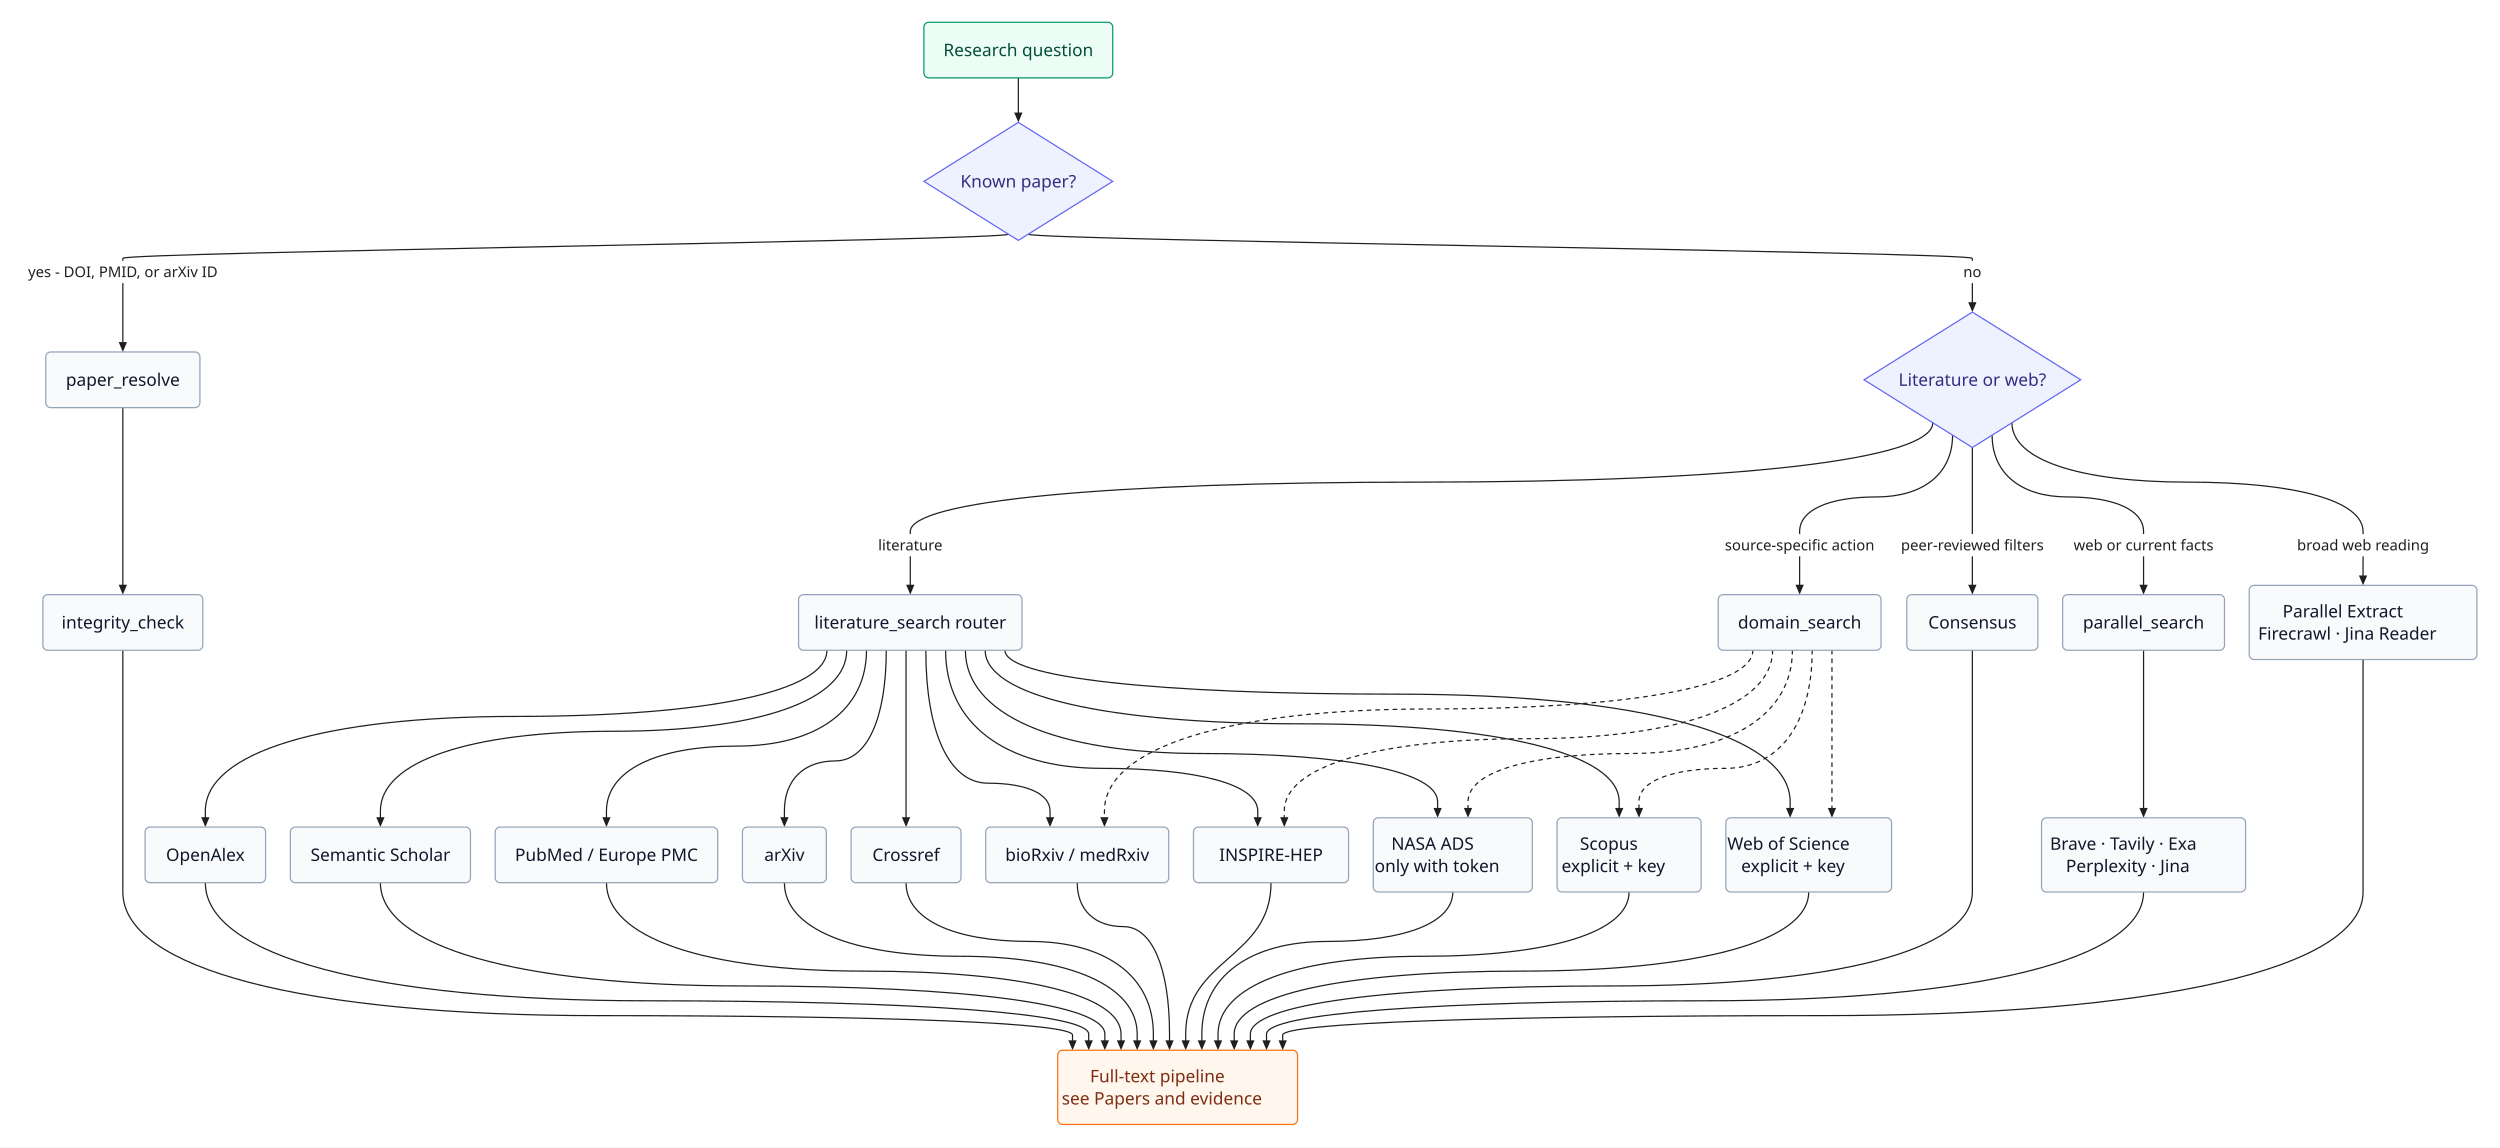
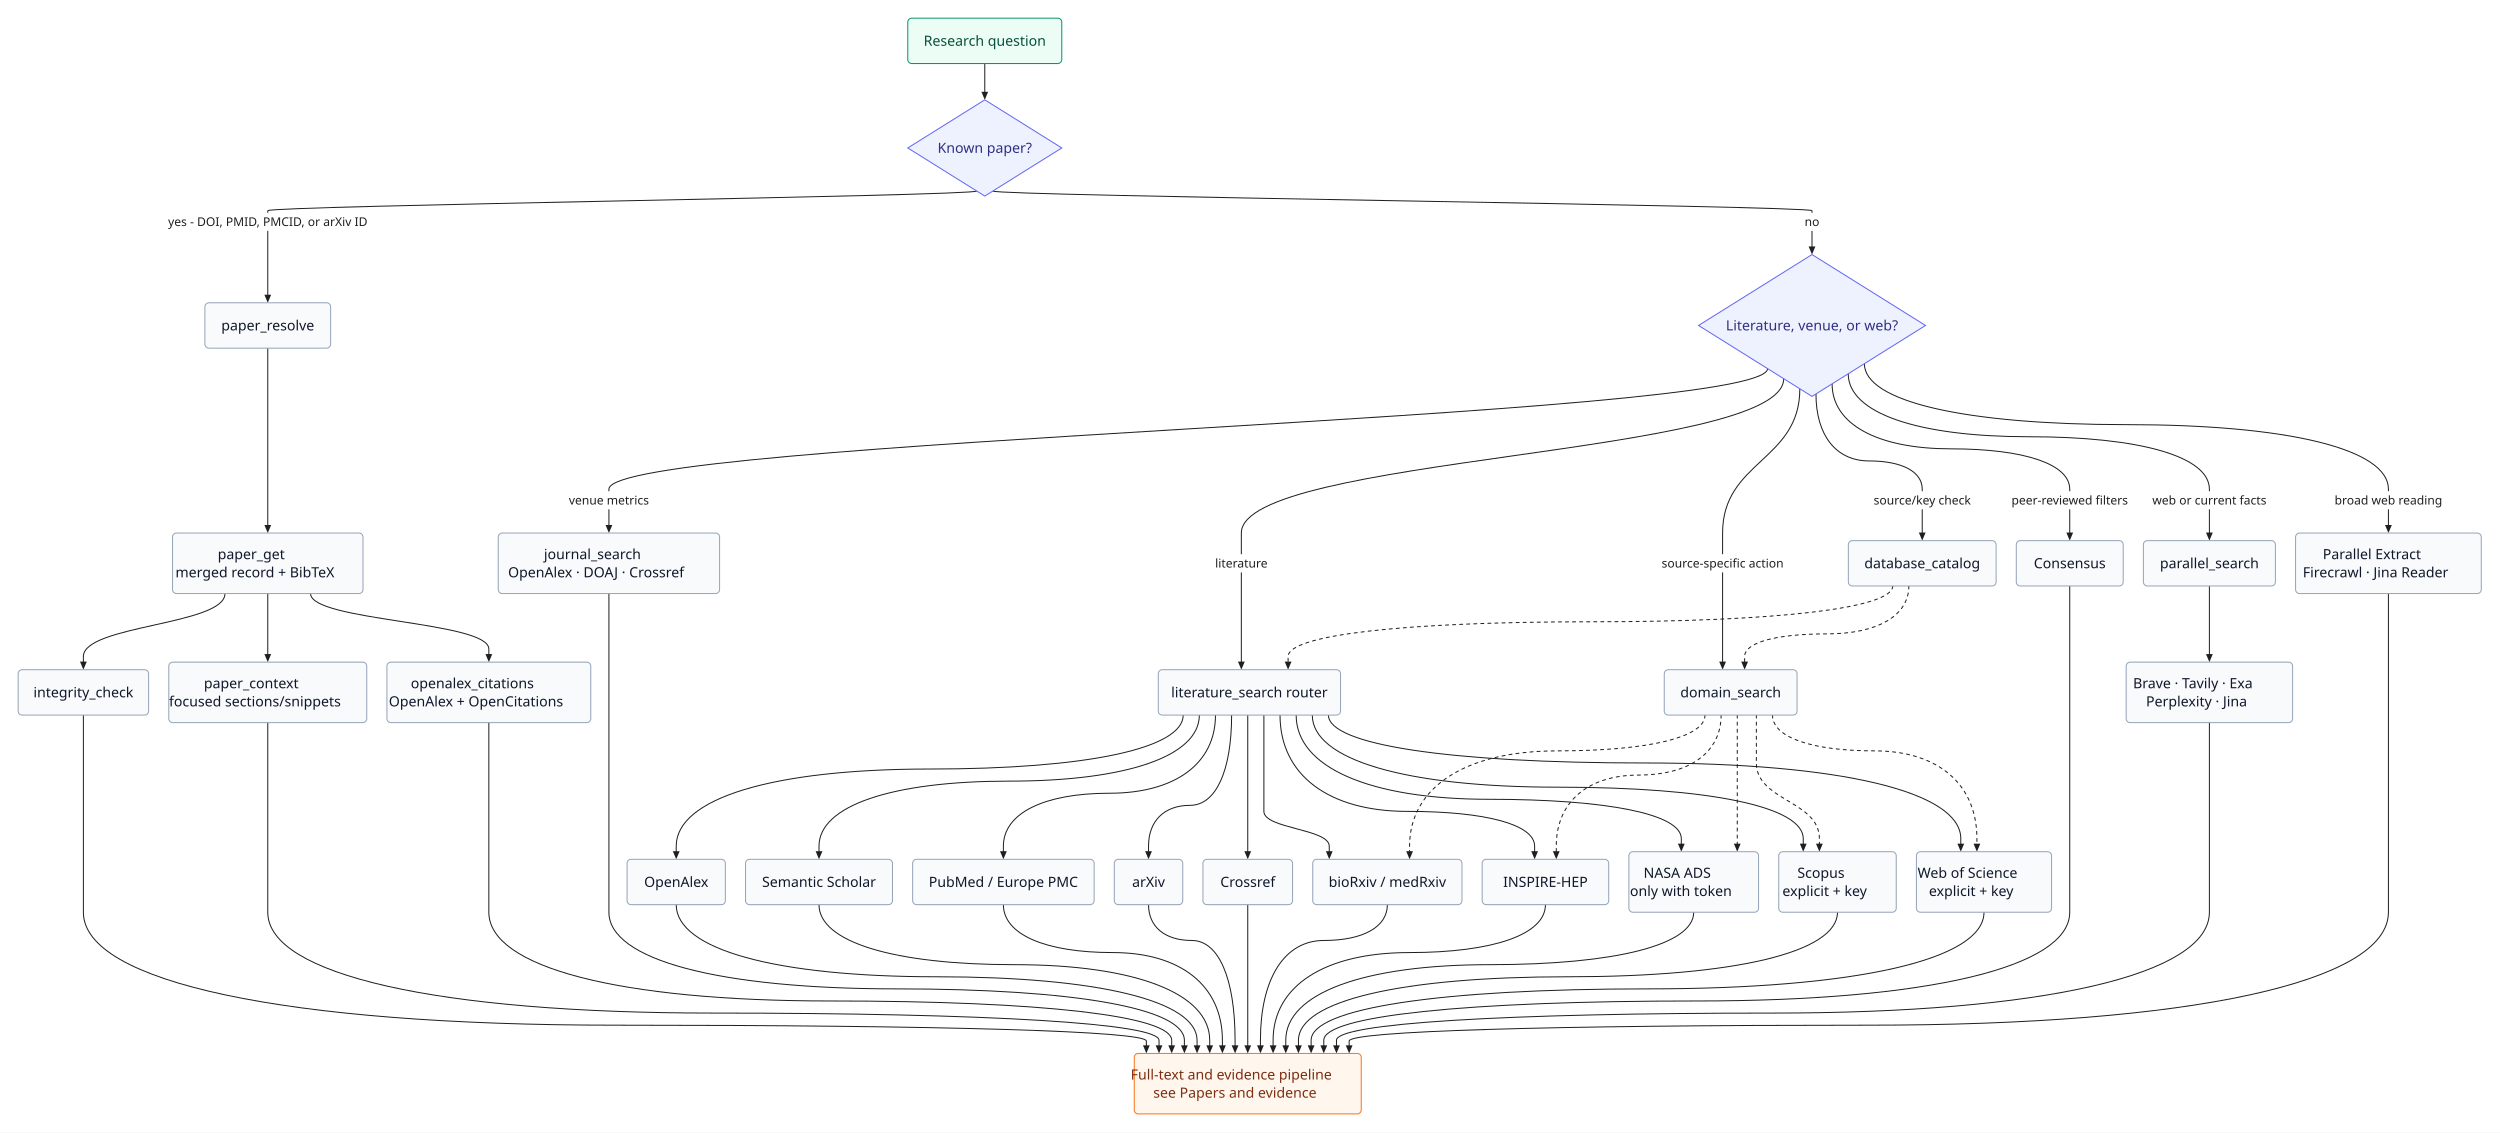
- <svg xmlns="http://www.w3.org/2000/svg" class="pele pele-flowchart" viewBox="0 0 2022 928" width="2022" height="928" style="max-width:100%;height:auto;--_bg:#fff;--_fg:#1f1f1f;--_m:#6e6e6e;--_l:#1f1f1f;--_s:#f3f3f3;--_a:#e6e6e6;--_b:#8a8a8a;--_c:#5b7bd5;color:#1f1f1f;--_r:4px;--_fm:monospace;font:14px sans-serif;letter-spacing:normal;word-spacing:normal;text-transform:none;direction:ltr;font-family:sans-serif" fill="#1f1f1f" role="graphics-document document" aria-roledescription="flowchart">
+ <svg xmlns="http://www.w3.org/2000/svg" class="pele pele-flowchart" viewBox="0 0 2479 1123" width="2479" height="1123" style="max-width:100%;height:auto;--_bg:#fff;--_fg:#1f1f1f;--_m:#6e6e6e;--_l:#1f1f1f;--_s:#f3f3f3;--_a:#e6e6e6;--_b:#8a8a8a;--_c:#5b7bd5;color:#1f1f1f;--_r:4px;--_fm:monospace;font:14px sans-serif;letter-spacing:normal;word-spacing:normal;text-transform:none;direction:ltr;font-family:sans-serif" fill="#1f1f1f" role="graphics-document document" aria-roledescription="flowchart">
  <rect width="100%" height="100%" fill="#ffffff" />
  <g class="pele-edges" fill="none" stroke="#1f1f1f" stroke-linecap="round">
    <g class="pele-edge" data-id="L_question_known_0">
-       <path d="M823.62,63L823.62,92" />
-       <path class="pele-marker" d="M823.62,99L820.26,91L826.98,91Z" fill="#1f1f1f" stroke="none" />
+       <path d="M976.5,63L976.5,92" />
+       <path class="pele-marker" d="M976.5,99L973.14,91L979.86,91Z" fill="#1f1f1f" stroke="none" />
    </g>
    <g class="pele-edge" data-id="L_known_resolve_0">
-       <path d="M815.62,189.42C815.62,194.3 99.35,204.05 99.35,208.92L99.35,277.68" />
-       <path class="pele-marker" d="M99.35,284.68L95.99,276.68L102.71,276.68Z" fill="#1f1f1f" stroke="none" />
-     </g>
-     <g class="pele-edge" data-id="L_resolve_integrity_0">
-       <path d="M99.35,329.68L99.35,473.94" />
-       <path class="pele-marker" d="M99.35,480.94L95.99,472.94L102.71,472.94Z" fill="#1f1f1f" stroke="none" />
+       <path d="M968.5,189.42C968.5,194.3 265.52,204.05 265.52,208.92L265.52,293.24" />
+       <path class="pele-marker" d="M265.52,300.24L262.16,292.24L268.88,292.24Z" fill="#1f1f1f" stroke="none" />
+     </g>
+     <g class="pele-edge" data-id="L_resolve_get_0">
+       <path d="M265.52,345.24L265.52,521.57" />
+       <path class="pele-marker" d="M265.52,528.57L262.16,520.57L268.88,520.57Z" fill="#1f1f1f" stroke="none" />
+     </g>
+     <g class="pele-edge" data-id="L_get_integrity_0">
+       <path d="M223.07,588.57C223.07,619.82 82.68,619.82 82.68,651.07L82.68,657.07" />
+       <path class="pele-marker" d="M82.68,664.07L79.32,656.07L86.04,656.07Z" fill="#1f1f1f" stroke="none" />
+     </g>
+     <g class="pele-edge" data-id="L_get_context_0">
+       <path d="M265.52,588.57L265.52,649.57" />
+       <path class="pele-marker" d="M265.52,656.57L262.16,648.57L268.88,648.57Z" fill="#1f1f1f" stroke="none" />
+     </g>
+     <g class="pele-edge" data-id="L_get_citations_0">
+       <path d="M307.96,588.57C307.96,616.07 484.73,616.07 484.73,643.57L484.73,649.57" />
+       <path class="pele-marker" d="M484.73,656.57L481.37,648.57L488.1,648.57Z" fill="#1f1f1f" stroke="none" />
+     </g>
+     <g class="pele-edge" data-id="L_context_next_0">
+       <path d="M265.52,716.57L265.52,904.57C265.52,966.57 433.43,1004.57 707.4,1004.57C981.38,1004.57 1149.29,1014.83 1149.29,1031.57L1149.29,1037.57" />
+       <path class="pele-marker" d="M1149.29,1044.57L1145.93,1036.57L1152.65,1036.57Z" fill="#1f1f1f" stroke="none" />
+     </g>
+     <g class="pele-edge" data-id="L_citations_next_0">
+       <path d="M484.73,716.57L484.73,904.57C484.73,959.13 613.39,992.57 823.3,992.57C1033.21,992.57 1161.86,1007.39 1161.86,1031.57L1161.86,1037.57" />
+       <path class="pele-marker" d="M1161.86,1044.57L1158.5,1036.57L1165.22,1036.57Z" fill="#1f1f1f" stroke="none" />
+     </g>
+     <g class="pele-edge" data-id="L_integrity_next_0">
+       <path d="M82.68,709.07L82.68,904.57C82.68,974.01 282.95,1016.57 609.7,1016.57C936.46,1016.57 1136.73,1022.55 1136.73,1032.32L1136.73,1037.57" />
+       <path class="pele-marker" d="M1136.73,1044.57L1133.37,1036.57L1140.09,1036.57Z" fill="#1f1f1f" stroke="none" />
    </g>
    <g class="pele-edge" data-id="L_known_need_0">
-       <path d="M831.62,189.42C831.62,194.3 1595.24,204.05 1595.24,208.92L1595.24,245.42" />
-       <path class="pele-marker" d="M1595.24,252.42L1591.88,244.42L1598.6,244.42Z" fill="#1f1f1f" stroke="none" />
+       <path d="M984.5,189.42C984.5,194.3 1796.78,204.05 1796.78,208.92L1796.78,245.42" />
+       <path class="pele-marker" d="M1796.78,252.42L1793.42,244.42L1800.14,244.42Z" fill="#1f1f1f" stroke="none" />
    </g>
    <g class="pele-edge" data-id="L_need_router_0">
-       <path d="M1563.24,341.94C1563.24,371.7 1406.11,389.94 1149.74,389.94C893.37,389.94 736.24,405.14 736.24,429.94L736.24,473.94" />
-       <path class="pele-marker" d="M736.24,480.94L732.88,472.94L739.6,472.94Z" fill="#1f1f1f" stroke="none" />
+       <path d="M1768.71,375.53C1768.71,452.05 1230.91,452.05 1230.91,528.57L1230.91,657.07" />
+       <path class="pele-marker" d="M1230.91,664.07L1227.55,656.07L1234.27,656.07Z" fill="#1f1f1f" stroke="none" />
    </g>
    <g class="pele-edge" data-id="L_router_openalex_0">
-       <path d="M668.81,525.94C668.81,559.11 573.29,579.44 417.45,579.44C261.6,579.44 166.08,608.51 166.08,655.94L166.08,661.94" />
-       <path class="pele-marker" d="M166.08,668.94L162.72,660.94L169.44,660.94Z" fill="#1f1f1f" stroke="none" />
+       <path d="M1173.27,709.07C1173.27,742.24 1077.75,762.57 921.9,762.57C766.06,762.57 670.54,791.64 670.54,839.07L670.54,845.07" />
+       <path class="pele-marker" d="M670.54,852.07L667.18,844.07L673.9,844.07Z" fill="#1f1f1f" stroke="none" />
    </g>
    <g class="pele-edge" data-id="L_router_s2_0">
-       <path d="M684.81,525.94C684.81,566.55 613.16,591.44 496.24,591.44C379.33,591.44 307.67,615.95 307.67,655.94L307.67,661.94" />
-       <path class="pele-marker" d="M307.67,668.94L304.31,660.94L311.03,660.94Z" fill="#1f1f1f" stroke="none" />
+       <path d="M1189.27,709.07C1189.27,749.68 1117.61,774.57 1000.7,774.57C883.79,774.57 812.13,799.08 812.13,839.07L812.13,845.07" />
+       <path class="pele-marker" d="M812.13,852.07L808.77,844.07L815.49,844.07Z" fill="#1f1f1f" stroke="none" />
    </g>
    <g class="pele-edge" data-id="L_router_pubmed_0">
-       <path d="M700.81,525.94C700.81,573.99 660.85,603.44 595.66,603.44C530.46,603.44 490.5,623.39 490.5,655.94L490.5,661.94" />
-       <path class="pele-marker" d="M490.5,668.94L487.14,660.94L493.86,660.94Z" fill="#1f1f1f" stroke="none" />
+       <path d="M1205.27,709.07C1205.27,757.12 1165.31,786.57 1100.11,786.57C1034.92,786.57 994.96,806.52 994.96,839.07L994.96,845.07" />
+       <path class="pele-marker" d="M994.96,852.07L991.6,844.07L998.32,844.07Z" fill="#1f1f1f" stroke="none" />
    </g>
    <g class="pele-edge" data-id="L_router_arxiv_0">
-       <path d="M716.81,525.94C716.81,581.43 701.16,615.44 675.62,615.44C650.07,615.44 634.42,630.83 634.42,655.94L634.42,661.94" />
-       <path class="pele-marker" d="M634.42,668.94L631.06,660.94L637.78,660.94Z" fill="#1f1f1f" stroke="none" />
+       <path d="M1221.27,709.07C1221.27,764.56 1205.61,798.57 1180.07,798.57C1154.53,798.57 1138.88,813.96 1138.88,839.07L1138.88,845.07" />
+       <path class="pele-marker" d="M1138.88,852.07L1135.52,844.07L1142.24,844.07Z" fill="#1f1f1f" stroke="none" />
    </g>
    <g class="pele-edge" data-id="L_router_crossref_0">
-       <path d="M732.81,525.94L732.81,661.94" />
-       <path class="pele-marker" d="M732.81,668.94L729.45,660.94L736.17,660.94Z" fill="#1f1f1f" stroke="none" />
+       <path d="M1237.27,709.07L1237.27,845.07" />
+       <path class="pele-marker" d="M1237.27,852.07L1233.91,844.07L1240.63,844.07Z" fill="#1f1f1f" stroke="none" />
    </g>
    <g class="pele-edge" data-id="L_router_biorxiv_0">
-       <path d="M748.81,525.94C748.81,592.59 767.9,633.44 799.04,633.44C830.17,633.44 849.26,641.99 849.26,655.94L849.26,661.94" />
-       <path class="pele-marker" d="M849.26,668.94L845.9,660.94L852.62,660.94Z" fill="#1f1f1f" stroke="none" />
+       <path d="M1253.27,709.07L1253.27,804.57C1253.27,821.82 1318.09,821.82 1318.09,839.07L1318.09,845.07" />
+       <path class="pele-marker" d="M1318.09,852.07L1314.73,844.07L1321.45,844.07Z" fill="#1f1f1f" stroke="none" />
    </g>
    <g class="pele-edge" data-id="L_router_inspire_0">
-       <path d="M764.81,525.94C764.81,585.15 812.78,621.44 891.04,621.44C969.3,621.44 1017.27,634.55 1017.27,655.94L1017.27,661.94" />
-       <path class="pele-marker" d="M1017.27,668.94L1013.91,660.94L1020.63,660.94Z" fill="#1f1f1f" stroke="none" />
+       <path d="M1269.27,709.07C1269.27,768.28 1317.24,804.57 1395.5,804.57C1473.76,804.57 1521.73,817.68 1521.73,839.07L1521.73,845.07" />
+       <path class="pele-marker" d="M1521.73,852.07L1518.37,844.07L1525.09,844.07Z" fill="#1f1f1f" stroke="none" />
    </g>
    <g class="pele-edge" data-id="L_router_ads_0">
-       <path d="M780.81,525.94C780.81,577.71 853.38,609.44 971.77,609.44C1090.17,609.44 1162.73,624.26 1162.73,648.44L1162.73,654.44" />
-       <path class="pele-marker" d="M1162.73,661.44L1159.37,653.44L1166.09,653.44Z" fill="#1f1f1f" stroke="none" />
+       <path d="M1285.27,709.07C1285.27,760.84 1357.83,792.57 1476.23,792.57C1594.62,792.57 1667.19,807.39 1667.19,831.57L1667.19,837.57" />
+       <path class="pele-marker" d="M1667.19,844.57L1663.83,836.57L1670.55,836.57Z" fill="#1f1f1f" stroke="none" />
    </g>
    <g class="pele-edge" data-id="L_router_scopus_0">
-       <path d="M796.81,525.94C796.81,562.83 894.24,585.44 1053.2,585.44C1212.16,585.44 1309.59,609.38 1309.59,648.44L1309.59,654.44" />
-       <path class="pele-marker" d="M1309.59,661.44L1306.23,653.44L1312.95,653.44Z" fill="#1f1f1f" stroke="none" />
+       <path d="M1301.27,709.07C1301.27,753.4 1393.77,780.57 1544.69,780.57C1695.6,780.57 1788.1,799.95 1788.1,831.57L1788.1,837.57" />
+       <path class="pele-marker" d="M1788.1,844.57L1784.74,836.57L1791.46,836.57Z" fill="#1f1f1f" stroke="none" />
    </g>
    <g class="pele-edge" data-id="L_router_wos_0">
-       <path d="M812.81,525.94C812.81,547.95 933.47,561.44 1130.33,561.44C1327.2,561.44 1447.86,594.5 1447.86,648.44L1447.86,654.44" />
-       <path class="pele-marker" d="M1447.86,661.44L1444.5,653.44L1451.22,653.44Z" fill="#1f1f1f" stroke="none" />
+       <path d="M1317.27,709.07C1317.27,738.52 1436.41,756.57 1630.79,756.57C1825.17,756.57 1944.31,785.07 1944.31,831.57L1944.31,837.57" />
+       <path class="pele-marker" d="M1944.31,844.57L1940.95,836.57L1947.67,836.57Z" fill="#1f1f1f" stroke="none" />
+     </g>
+     <g class="pele-edge" data-id="L_need_journal_0">
+       <path d="M1752.71,365.53C1752.71,415.28 603.8,435.31 603.8,485.07L603.8,521.57" />
+       <path class="pele-marker" d="M603.8,528.57L600.44,520.57L607.16,520.57Z" fill="#1f1f1f" stroke="none" />
+     </g>
+     <g class="pele-edge" data-id="L_journal_next_0">
+       <path d="M603.8,588.57L603.8,904.57C603.8,951.69 712.22,980.57 889.12,980.57C1066.01,980.57 1174.43,999.95 1174.43,1031.57L1174.43,1037.57" />
+       <path class="pele-marker" d="M1174.43,1044.57L1171.07,1036.57L1177.79,1036.57Z" fill="#1f1f1f" stroke="none" />
    </g>
    <g class="pele-edge" data-id="L_need_domain_0">
-       <path d="M1579.24,351.94C1579.24,382.94 1555.73,401.94 1517.39,401.94C1479.04,401.94 1455.54,412.58 1455.54,429.94L1455.54,473.94" />
-       <path class="pele-marker" d="M1455.54,480.94L1452.18,472.94L1458.9,472.94Z" fill="#1f1f1f" stroke="none" />
+       <path d="M1784.71,385.53C1784.71,457.05 1708.12,457.05 1708.12,528.57L1708.12,657.07" />
+       <path class="pele-marker" d="M1708.12,664.07L1704.76,656.07L1711.48,656.07Z" fill="#1f1f1f" stroke="none" />
    </g>
    <g class="pele-edge" data-id="L_domain_biorxiv_0">
-       <path d="M1417.69,525.94C1417.69,555.39 1318.05,573.44 1155.48,573.44C992.91,573.44 893.27,604.79 893.27,655.94L893.27,661.94" stroke-dasharray="3 4" />
-       <path class="pele-marker" d="M893.27,668.94L889.91,660.94L896.63,660.94Z" fill="#1f1f1f" stroke="none" />
+       <path d="M1690.67,709.07C1690.67,731.08 1635.01,744.57 1544.2,744.57C1453.39,744.57 1397.73,780.48 1397.73,839.07L1397.73,845.07" stroke-dasharray="3 4" />
+       <path class="pele-marker" d="M1397.73,852.07L1394.37,844.07L1401.09,844.07Z" fill="#1f1f1f" stroke="none" />
    </g>
    <g class="pele-edge" data-id="L_domain_inspire_0">
-       <path d="M1433.69,525.94C1433.69,570.27 1358.64,597.44 1236.21,597.44C1113.77,597.44 1038.73,619.67 1038.73,655.94L1038.73,661.94" stroke-dasharray="3 4" />
-       <path class="pele-marker" d="M1038.73,668.94L1035.37,660.94L1042.09,660.94Z" fill="#1f1f1f" stroke="none" />
+       <path d="M1706.67,709.07C1706.67,745.96 1675.61,768.57 1624.93,768.57C1574.25,768.57 1543.19,795.36 1543.19,839.07L1543.19,845.07" stroke-dasharray="3 4" />
+       <path class="pele-marker" d="M1543.19,852.07L1539.83,844.07L1546.55,844.07Z" fill="#1f1f1f" stroke="none" />
    </g>
    <g class="pele-edge" data-id="L_domain_ads_0">
-       <path d="M1449.69,525.94C1449.69,577.71 1399.84,609.44 1318.51,609.44C1237.18,609.44 1187.33,624.26 1187.33,648.44L1187.33,654.44" stroke-dasharray="3 4" />
-       <path class="pele-marker" d="M1187.33,661.44L1183.97,653.44L1190.69,653.44Z" fill="#1f1f1f" stroke="none" />
+       <path d="M1722.67,709.07L1722.67,837.57" stroke-dasharray="3 4" />
+       <path class="pele-marker" d="M1722.67,844.57L1719.31,836.57L1726.03,836.57Z" fill="#1f1f1f" stroke="none" />
    </g>
    <g class="pele-edge" data-id="L_domain_scopus_0">
-       <path d="M1465.69,525.94C1465.69,585.15 1439.07,621.44 1395.64,621.44C1352.21,621.44 1325.59,631.7 1325.59,648.44L1325.59,654.44" stroke-dasharray="3 4" />
-       <path class="pele-marker" d="M1325.59,661.44L1322.23,653.44L1328.95,653.44Z" fill="#1f1f1f" stroke="none" />
+       <path d="M1741.6,709.07L1741.6,756.57C1741.6,794.07 1804.1,794.07 1804.1,831.57L1804.1,837.57" stroke-dasharray="3 4" />
+       <path class="pele-marker" d="M1804.1,844.57L1800.74,836.57L1807.46,836.57Z" fill="#1f1f1f" stroke="none" />
    </g>
    <g class="pele-edge" data-id="L_domain_wos_0">
-       <path d="M1481.69,525.94L1481.68,654.44" stroke-dasharray="3 4" />
-       <path class="pele-marker" d="M1481.68,661.44L1478.32,653.44L1485.04,653.44Z" fill="#1f1f1f" stroke="none" />
+       <path d="M1757.6,709.07C1757.6,731.08 1796.11,744.57 1858.95,744.57C1921.8,744.57 1960.31,777.63 1960.31,831.57L1960.31,837.57" stroke-dasharray="3 4" />
+       <path class="pele-marker" d="M1960.31,844.57L1956.95,836.57L1963.67,836.57Z" fill="#1f1f1f" stroke="none" />
+     </g>
+     <g class="pele-edge" data-id="L_need_catalog_0">
+       <path d="M1800.71,390.61C1800.71,431.82 1820.73,457.07 1853.4,457.07C1886.06,457.07 1906.08,467.71 1906.08,485.07L1906.08,529.07" />
+       <path class="pele-marker" d="M1906.08,536.07L1902.72,528.07L1909.44,528.07Z" fill="#1f1f1f" stroke="none" />
+     </g>
+     <g class="pele-edge" data-id="L_catalog_router_0">
+       <path d="M1876.82,581.07C1876.82,603.08 1762.91,616.57 1577.05,616.57C1391.18,616.57 1277.27,629.68 1277.27,651.07L1277.27,657.07" stroke-dasharray="3 4" />
+       <path class="pele-marker" d="M1277.27,664.07L1273.91,656.07L1280.63,656.07Z" fill="#1f1f1f" stroke="none" />
+     </g>
+     <g class="pele-edge" data-id="L_catalog_domain_0">
+       <path d="M1892.82,581.07C1892.82,610.52 1861.88,628.57 1811.4,628.57C1760.91,628.57 1729.97,637.12 1729.97,651.07L1729.97,657.07" stroke-dasharray="3 4" />
+       <path class="pele-marker" d="M1729.97,664.07L1726.61,656.07L1733.33,656.07Z" fill="#1f1f1f" stroke="none" />
    </g>
    <g class="pele-edge" data-id="L_need_consensus_0">
-       <path d="M1595.24,361.94L1595.24,473.94" />
-       <path class="pele-marker" d="M1595.24,480.94L1591.88,472.94L1598.6,472.94Z" fill="#1f1f1f" stroke="none" />
+       <path d="M1816.71,380.61C1816.71,420.58 1861.49,445.07 1934.53,445.07C2007.58,445.07 2052.35,460.27 2052.35,485.07L2052.35,529.07" />
+       <path class="pele-marker" d="M2052.35,536.07L2048.99,528.07L2055.71,528.07Z" fill="#1f1f1f" stroke="none" />
    </g>
    <g class="pele-edge" data-id="L_need_parallel_0">
-       <path d="M1611.24,351.94C1611.24,382.94 1634.51,401.94 1672.47,401.94C1710.44,401.94 1733.71,412.58 1733.71,429.94L1733.71,473.94" />
-       <path class="pele-marker" d="M1733.71,480.94L1730.35,472.94L1737.07,472.94Z" fill="#1f1f1f" stroke="none" />
+       <path d="M1832.71,370.61C1832.71,409.34 1900.76,433.07 2011.77,433.07C2122.79,433.07 2190.83,452.83 2190.83,485.07L2190.83,529.07" />
+       <path class="pele-marker" d="M2190.83,536.07L2187.47,528.07L2194.19,528.07Z" fill="#1f1f1f" stroke="none" />
    </g>
    <g class="pele-edge" data-id="L_parallel_web_0">
-       <path d="M1733.71,525.94L1733.71,654.44" />
-       <path class="pele-marker" d="M1733.71,661.44L1730.35,653.44L1737.07,653.44Z" fill="#1f1f1f" stroke="none" />
+       <path d="M2190.83,581.07L2190.83,649.57" />
+       <path class="pele-marker" d="M2190.83,656.57L2187.47,648.57L2194.19,648.57Z" fill="#1f1f1f" stroke="none" />
    </g>
    <g class="pele-edge" data-id="L_need_fetch_0">
-       <path d="M1627.24,341.94C1627.24,371.7 1681.2,389.94 1769.24,389.94C1857.28,389.94 1911.24,405.14 1911.24,429.94L1911.24,466.44" />
-       <path class="pele-marker" d="M1911.24,473.44L1907.88,465.44L1914.6,465.44Z" fill="#1f1f1f" stroke="none" />
+       <path d="M1848.71,360.61C1848.71,398.1 1947.45,421.07 2108.54,421.07C2269.63,421.07 2368.36,445.39 2368.36,485.07L2368.36,521.57" />
+       <path class="pele-marker" d="M2368.36,528.57L2365,520.57L2371.72,520.57Z" fill="#1f1f1f" stroke="none" />
    </g>
    <g class="pele-edge" data-id="L_openalex_next_0">
-       <path d="M166.08,713.94C166.08,773.15 301.83,809.44 523.31,809.44C744.79,809.44 880.54,819.7 880.54,836.44L880.54,842.44" />
-       <path class="pele-marker" d="M880.54,849.44L877.18,841.44L883.9,841.44Z" fill="#1f1f1f" stroke="none" />
+       <path d="M670.54,897.07C670.54,941.4 768.67,968.57 928.77,968.57C1088.87,968.57 1187,992.51 1187,1031.57L1187,1037.57" />
+       <path class="pele-marker" d="M1187,1044.57L1183.64,1036.57L1190.36,1036.57Z" fill="#1f1f1f" stroke="none" />
    </g>
    <g class="pele-edge" data-id="L_s2_next_0">
-       <path d="M307.67,713.94C307.67,765.71 419,797.44 600.64,797.44C782.28,797.44 893.61,812.26 893.61,836.44L893.61,842.44" />
-       <path class="pele-marker" d="M893.61,849.44L890.25,841.44L896.97,841.44Z" fill="#1f1f1f" stroke="none" />
+       <path d="M812.13,897.07C812.13,933.96 885.74,956.57 1005.85,956.57C1125.95,956.57 1199.56,985.07 1199.56,1031.57L1199.56,1037.57" />
+       <path class="pele-marker" d="M1199.56,1044.57L1196.2,1036.57L1202.92,1036.57Z" fill="#1f1f1f" stroke="none" />
    </g>
    <g class="pele-edge" data-id="L_pubmed_next_0">
-       <path d="M490.5,713.94C490.5,758.27 569.58,785.44 698.59,785.44C827.61,785.44 906.69,804.82 906.69,836.44L906.69,842.44" />
-       <path class="pele-marker" d="M906.69,849.44L903.33,841.44L910.05,841.44Z" fill="#1f1f1f" stroke="none" />
+       <path d="M994.96,897.07C994.96,926.52 1036.22,944.57 1103.54,944.57C1170.87,944.57 1212.13,977.63 1212.13,1031.57L1212.13,1037.57" />
+       <path class="pele-marker" d="M1212.13,1044.57L1208.77,1036.57L1215.49,1036.57Z" fill="#1f1f1f" stroke="none" />
    </g>
    <g class="pele-edge" data-id="L_arxiv_next_0">
-       <path d="M634.42,713.94C634.42,750.83 688.63,773.44 777.09,773.44C865.55,773.44 919.76,797.38 919.76,836.44L919.76,842.44" />
-       <path class="pele-marker" d="M919.76,849.44L916.4,841.44L923.12,841.44Z" fill="#1f1f1f" stroke="none" />
+       <path d="M1138.88,897.07C1138.88,919.08 1155.18,932.57 1181.79,932.57C1208.39,932.57 1224.7,970.19 1224.7,1031.57L1224.7,1037.57" />
+       <path class="pele-marker" d="M1224.7,1044.57L1221.34,1036.57L1228.06,1036.57Z" fill="#1f1f1f" stroke="none" />
    </g>
    <g class="pele-edge" data-id="L_crossref_next_0">
-       <path d="M732.81,713.94C732.81,743.39 770.82,761.44 832.82,761.44C894.83,761.44 932.84,789.94 932.84,836.44L932.84,842.44" />
-       <path class="pele-marker" d="M932.84,849.44L929.48,841.44L936.2,841.44Z" fill="#1f1f1f" stroke="none" />
+       <path d="M1237.27,897.07L1237.27,1037.57" />
+       <path class="pele-marker" d="M1237.27,1044.57L1233.91,1036.57L1240.63,1036.57Z" fill="#1f1f1f" stroke="none" />
    </g>
    <g class="pele-edge" data-id="L_biorxiv_next_0">
-       <path d="M871.27,713.94C871.27,735.95 885.45,749.44 908.59,749.44C931.73,749.44 945.91,782.5 945.91,836.44L945.91,842.44" />
-       <path class="pele-marker" d="M945.91,849.44L942.55,841.44L949.27,841.44Z" fill="#1f1f1f" stroke="none" />
+       <path d="M1375.72,897.07C1375.72,919.08 1351.8,932.57 1312.78,932.57C1273.75,932.57 1249.84,970.19 1249.84,1031.57L1249.84,1037.57" />
+       <path class="pele-marker" d="M1249.84,1044.57L1246.48,1036.57L1253.2,1036.57Z" fill="#1f1f1f" stroke="none" />
    </g>
    <g class="pele-edge" data-id="L_inspire_next_0">
-       <path d="M1028,713.94C1028,775.19 958.99,775.19 958.99,836.44L958.99,842.44" />
-       <path class="pele-marker" d="M958.99,849.44L955.63,841.44L962.35,841.44Z" fill="#1f1f1f" stroke="none" />
+       <path d="M1532.46,897.07C1532.46,926.52 1481.15,944.57 1397.43,944.57C1313.71,944.57 1262.4,977.63 1262.4,1031.57L1262.4,1037.57" />
+       <path class="pele-marker" d="M1262.4,1044.57L1259.04,1036.57L1265.76,1036.57Z" fill="#1f1f1f" stroke="none" />
    </g>
    <g class="pele-edge" data-id="L_ads_next_0">
-       <path d="M1175.03,721.44C1175.03,746.24 1136.47,761.44 1073.55,761.44C1010.63,761.44 972.06,789.94 972.06,836.44L972.06,842.44" />
-       <path class="pele-marker" d="M972.06,849.44L968.7,841.44L975.42,841.44Z" fill="#1f1f1f" stroke="none" />
+       <path d="M1679.49,904.57C1679.49,936.81 1602.63,956.57 1477.23,956.57C1351.83,956.57 1274.97,985.07 1274.97,1031.57L1274.97,1037.57" />
+       <path class="pele-marker" d="M1274.97,1044.57L1271.61,1036.57L1278.33,1036.57Z" fill="#1f1f1f" stroke="none" />
    </g>
    <g class="pele-edge" data-id="L_scopus_next_0">
-       <path d="M1317.59,721.44C1317.59,753.68 1254.43,773.44 1151.36,773.44C1048.3,773.44 985.14,797.38 985.14,836.44L985.14,842.44" />
-       <path class="pele-marker" d="M985.14,849.44L981.78,841.44L988.5,841.44Z" fill="#1f1f1f" stroke="none" />
+       <path d="M1822.05,904.57C1822.05,944.25 1720.49,968.57 1554.79,968.57C1389.1,968.57 1287.54,992.51 1287.54,1031.57L1287.54,1037.57" />
+       <path class="pele-marker" d="M1287.54,1044.57L1284.18,1036.57L1290.9,1036.57Z" fill="#1f1f1f" stroke="none" />
    </g>
    <g class="pele-edge" data-id="L_wos_next_0">
-       <path d="M1462.88,721.44C1462.88,761.12 1374.59,785.44 1230.54,785.44C1086.5,785.44 998.21,804.82 998.21,836.44L998.21,842.44" />
-       <path class="pele-marker" d="M998.21,849.44L994.85,841.44L1001.57,841.44Z" fill="#1f1f1f" stroke="none" />
+       <path d="M1967.33,904.57C1967.33,951.69 1840.56,980.57 1633.72,980.57C1426.88,980.57 1300.11,999.95 1300.11,1031.57L1300.11,1037.57" />
+       <path class="pele-marker" d="M1300.11,1044.57L1296.75,1036.57L1303.47,1036.57Z" fill="#1f1f1f" stroke="none" />
    </g>
    <g class="pele-edge" data-id="L_consensus_next_0">
-       <path d="M1595.24,525.94L1595.24,721.44C1595.24,768.56 1484.29,797.44 1303.26,797.44C1122.24,797.44 1011.29,812.26 1011.29,836.44L1011.29,842.44" />
-       <path class="pele-marker" d="M1011.29,849.44L1007.93,841.44L1014.65,841.44Z" fill="#1f1f1f" stroke="none" />
+       <path d="M2052.35,581.07L2052.35,904.57C2052.35,959.13 1911.81,992.57 1682.51,992.57C1453.21,992.57 1312.67,1007.39 1312.67,1031.57L1312.67,1037.57" />
+       <path class="pele-marker" d="M1312.67,1044.57L1309.31,1036.57L1316.03,1036.57Z" fill="#1f1f1f" stroke="none" />
    </g>
    <g class="pele-edge" data-id="L_web_next_0">
-       <path d="M1733.71,721.44C1733.71,776 1598.93,809.44 1379.04,809.44C1159.14,809.44 1024.36,819.7 1024.36,836.44L1024.36,842.44" />
-       <path class="pele-marker" d="M1024.36,849.44L1021,841.44L1027.72,841.44Z" fill="#1f1f1f" stroke="none" />
+       <path d="M2190.83,716.57L2190.83,904.57C2190.83,966.57 2026.37,1004.57 1758.04,1004.57C1489.7,1004.57 1325.24,1014.83 1325.24,1031.57L1325.24,1037.57" />
+       <path class="pele-marker" d="M1325.24,1044.57L1321.88,1036.57L1328.6,1036.57Z" fill="#1f1f1f" stroke="none" />
    </g>
    <g class="pele-edge" data-id="L_fetch_next_0">
-       <path d="M1911.24,533.44L1911.24,721.44C1911.24,783.44 1745.22,821.44 1474.34,821.44C1203.46,821.44 1037.44,827.42 1037.44,837.19L1037.44,842.44" />
-       <path class="pele-marker" d="M1037.44,849.44L1034.08,841.44L1040.8,841.44Z" fill="#1f1f1f" stroke="none" />
-     </g>
-     <g class="pele-edge" data-id="L_integrity_next_0">
-       <path d="M99.35,525.94L99.35,721.44C99.35,783.44 245.29,821.44 483.4,821.44C721.52,821.44 867.46,827.42 867.46,837.19L867.46,842.44" />
-       <path class="pele-marker" d="M867.46,849.44L864.1,841.44L870.82,841.44Z" fill="#1f1f1f" stroke="none" />
+       <path d="M2368.36,588.57L2368.36,904.57C2368.36,974.01 2172.56,1016.57 1853.09,1016.57C1533.61,1016.57 1337.81,1022.55 1337.81,1032.32L1337.81,1037.57" />
+       <path class="pele-marker" d="M1337.81,1044.57L1334.45,1036.57L1341.17,1036.57Z" fill="#1f1f1f" stroke="none" />
    </g>
  </g>
  <g class="pele-edge-labels" font-size="12">
    <g class="pele-edge-label" data-id="L_known_resolve_0">
-       <rect x="20" y="210.92" width="158.7" height="18" rx="3" fill="#fff" />
-       <text x="99.35" y="224.12" text-anchor="middle">yes - DOI, PMID, or arXiv ID</text>
+       <rect x="163.5" y="210.92" width="204.03" height="18" rx="3" fill="#fff" />
+       <text x="265.52" y="224.12" text-anchor="middle">yes - DOI, PMID, PMCID, or arXiv ID</text>
    </g>
    <g class="pele-edge-label" data-id="L_known_need_0">
-       <rect x="1584.56" y="210.92" width="21.34" height="18" rx="3" fill="#fff" />
-       <text x="1595.24" y="224.12" text-anchor="middle">no</text>
+       <rect x="1786.11" y="210.92" width="21.34" height="18" rx="3" fill="#fff" />
+       <text x="1796.78" y="224.12" text-anchor="middle">no</text>
    </g>
    <g class="pele-edge-label" data-id="L_need_router_0">
-       <rect x="708.9" y="431.94" width="54.68" height="18" rx="3" fill="#fff" />
-       <text x="736.24" y="445.14" text-anchor="middle">literature</text>
+       <rect x="1203.57" y="549.57" width="54.68" height="18" rx="3" fill="#fff" />
+       <text x="1230.91" y="562.77" text-anchor="middle">literature</text>
+     </g>
+     <g class="pele-edge-label" data-id="L_need_journal_0">
+       <rect x="562.46" y="487.07" width="82.69" height="18" rx="3" fill="#fff" />
+       <text x="603.8" y="500.27" text-anchor="middle">venue metrics</text>
    </g>
    <g class="pele-edge-label" data-id="L_need_domain_0">
-       <rect x="1393.86" y="431.94" width="123.37" height="18" rx="3" fill="#fff" />
-       <text x="1455.54" y="445.14" text-anchor="middle">source-specific action</text>
+       <rect x="1646.43" y="549.57" width="123.37" height="18" rx="3" fill="#fff" />
+       <text x="1708.12" y="562.77" text-anchor="middle">source-specific action</text>
+     </g>
+     <g class="pele-edge-label" data-id="L_need_catalog_0">
+       <rect x="1855.73" y="487.07" width="100.7" height="18" rx="3" fill="#fff" />
+       <text x="1906.08" y="500.27" text-anchor="middle">source/key check</text>
    </g>
    <g class="pele-edge-label" data-id="L_need_consensus_0">
-       <rect x="1537.22" y="431.94" width="116.02" height="18" rx="3" fill="#fff" />
-       <text x="1595.24" y="445.14" text-anchor="middle">peer-reviewed filters</text>
+       <rect x="1994.34" y="487.07" width="116.02" height="18" rx="3" fill="#fff" />
+       <text x="2052.35" y="500.27" text-anchor="middle">peer-reviewed filters</text>
    </g>
    <g class="pele-edge-label" data-id="L_need_parallel_0">
-       <rect x="1677.02" y="431.94" width="113.37" height="18" rx="3" fill="#fff" />
-       <text x="1733.71" y="445.14" text-anchor="middle">web or current facts</text>
+       <rect x="2134.14" y="487.07" width="113.37" height="18" rx="3" fill="#fff" />
+       <text x="2190.83" y="500.27" text-anchor="middle">web or current facts</text>
    </g>
    <g class="pele-edge-label" data-id="L_need_fetch_0">
-       <rect x="1857.55" y="431.94" width="107.38" height="18" rx="3" fill="#fff" />
-       <text x="1911.24" y="445.14" text-anchor="middle">broad web reading</text>
+       <rect x="2314.67" y="487.07" width="107.38" height="18" rx="3" fill="#fff" />
+       <text x="2368.36" y="500.27" text-anchor="middle">broad web reading</text>
    </g>
  </g>
  <g class="pele-nodes">
-     <g class="pele-node pele-shape-rect entry" data-id="question" transform="translate(823.62,40.5)">
+     <g class="pele-node pele-shape-rect entry" data-id="question" transform="translate(976.5,40.5)">
      <rect x="-76.36" y="-22.5" width="152.72" height="45" fill="#f3f3f3" stroke="#8a8a8a" style="rx:4px;fill:#ecfdf5;stroke:#059669;" />
      <text class="pele-label" style="fill:#064e3b;" x="0" y="4.9" text-anchor="middle">Research question</text>
    </g>
-     <g class="pele-node pele-shape-diam decision" data-id="known" transform="translate(823.62,146.71)">
+     <g class="pele-node pele-shape-diam decision" data-id="known" transform="translate(976.5,146.71)">
      <polygon points="0,-47.71 76.34,0 0,47.71 -76.34,0" fill="#f3f3f3" stroke="#8a8a8a" style="fill:#eef2ff;stroke:#6366f1;" />
      <text class="pele-label" style="fill:#312e81;" x="0" y="4.9" text-anchor="middle">Known paper?</text>
    </g>
-     <g class="pele-node pele-shape-rect source" data-id="resolve" transform="translate(99.35,307.18)">
+     <g class="pele-node pele-shape-rect source" data-id="resolve" transform="translate(265.52,322.74)">
      <rect x="-62.35" y="-22.5" width="124.7" height="45" fill="#f3f3f3" stroke="#8a8a8a" style="rx:4px;fill:#f8fafc;stroke:#94a3b8;" />
      <text class="pele-label" style="fill:#0f172a;" x="0" y="4.9" text-anchor="middle">paper_resolve</text>
    </g>
-     <g class="pele-node pele-shape-rect source" data-id="integrity" transform="translate(99.35,503.44)">
+     <g class="pele-node pele-shape-rect source" data-id="get" transform="translate(265.52,558.57)">
+       <rect x="-94.45" y="-30" width="188.89" height="60" fill="#f3f3f3" stroke="#8a8a8a" style="rx:4px;fill:#f8fafc;stroke:#94a3b8;" />
+       <text class="pele-label" style="fill:#0f172a;" text-anchor="middle" xml:space="preserve">
+         <tspan x="0" y="-4.1">paper_get</tspan>
+         <tspan x="0" y="13.9">merged record + BibTeX</tspan>
+       </text>
+     </g>
+     <g class="pele-node pele-shape-rect source" data-id="integrity" transform="translate(82.68,686.57)">
      <rect x="-64.68" y="-22.5" width="129.37" height="45" fill="#f3f3f3" stroke="#8a8a8a" style="rx:4px;fill:#f8fafc;stroke:#94a3b8;" />
      <text class="pele-label" style="fill:#0f172a;" x="0" y="4.9" text-anchor="middle">integrity_check</text>
    </g>
-     <g class="pele-node pele-shape-diam decision" data-id="need" transform="translate(1595.24,307.18)">
-       <polygon points="0,-54.76 87.61,0 0,54.76 -87.61,0" fill="#f3f3f3" stroke="#8a8a8a" style="fill:#eef2ff;stroke:#6366f1;" />
-       <text class="pele-label" style="fill:#312e81;" x="0" y="4.9" text-anchor="middle">Literature or web?</text>
-     </g>
-     <g class="pele-node pele-shape-rect source" data-id="router" transform="translate(736.24,503.44)">
+     <g class="pele-node pele-shape-rect source" data-id="context" transform="translate(265.52,686.57)">
+       <rect x="-98.15" y="-30" width="196.3" height="60" fill="#f3f3f3" stroke="#8a8a8a" style="rx:4px;fill:#f8fafc;stroke:#94a3b8;" />
+       <text class="pele-label" style="fill:#0f172a;" text-anchor="middle" xml:space="preserve">
+         <tspan x="0" y="-4.1">paper_context</tspan>
+         <tspan x="0" y="13.9">focused sections/snippets</tspan>
+       </text>
+     </g>
+     <g class="pele-node pele-shape-rect source" data-id="citations" transform="translate(484.73,686.57)">
+       <rect x="-101.07" y="-30" width="202.14" height="60" fill="#f3f3f3" stroke="#8a8a8a" style="rx:4px;fill:#f8fafc;stroke:#94a3b8;" />
+       <text class="pele-label" style="fill:#0f172a;" text-anchor="middle" xml:space="preserve">
+         <tspan x="0" y="-4.1">openalex_citations</tspan>
+         <tspan x="0" y="13.9">OpenAlex + OpenCitations</tspan>
+       </text>
+     </g>
+     <g class="pele-node pele-shape-rect next" data-id="next" transform="translate(1237.27,1074.57)">
+       <rect x="-112.54" y="-30" width="225.08" height="60" fill="#f3f3f3" stroke="#8a8a8a" style="rx:4px;fill:#fff7ed;stroke:#f97316;" />
+       <text class="pele-label" style="fill:#7c2d12;" text-anchor="middle" xml:space="preserve">
+         <tspan x="0" y="-4.1">Full-text and evidence pipeline</tspan>
+         <tspan x="0" y="13.9">see Papers and evidence</tspan>
+       </text>
+     </g>
+     <g class="pele-node pele-shape-diam decision" data-id="need" transform="translate(1796.78,322.74)">
+       <polygon points="0,-70.32 112.52,0 0,70.32 -112.52,0" fill="#f3f3f3" stroke="#8a8a8a" style="fill:#eef2ff;stroke:#6366f1;" />
+       <text class="pele-label" style="fill:#312e81;" x="0" y="4.9" text-anchor="middle">Literature, venue, or web?</text>
+     </g>
+     <g class="pele-node pele-shape-rect source" data-id="router" transform="translate(1238.91,686.57)">
      <rect x="-90.36" y="-22.5" width="180.72" height="45" fill="#f3f3f3" stroke="#8a8a8a" style="rx:4px;fill:#f8fafc;stroke:#94a3b8;" />
      <text class="pele-label" style="fill:#0f172a;" x="0" y="4.9" text-anchor="middle">literature_search router</text>
    </g>
-     <g class="pele-node pele-shape-rect source" data-id="openalex" transform="translate(166.08,691.44)">
+     <g class="pele-node pele-shape-rect source" data-id="openalex" transform="translate(670.54,874.57)">
      <rect x="-48.74" y="-22.5" width="97.47" height="45" fill="#f3f3f3" stroke="#8a8a8a" style="rx:4px;fill:#f8fafc;stroke:#94a3b8;" />
      <text class="pele-label" style="fill:#0f172a;" x="0" y="4.9" text-anchor="middle">OpenAlex</text>
    </g>
-     <g class="pele-node pele-shape-rect source" data-id="s2" transform="translate(307.67,691.44)">
+     <g class="pele-node pele-shape-rect source" data-id="s2" transform="translate(812.13,874.57)">
      <rect x="-72.85" y="-22.5" width="145.7" height="45" fill="#f3f3f3" stroke="#8a8a8a" style="rx:4px;fill:#f8fafc;stroke:#94a3b8;" />
      <text class="pele-label" style="fill:#0f172a;" x="0" y="4.9" text-anchor="middle">Semantic Scholar</text>
    </g>
-     <g class="pele-node pele-shape-rect source" data-id="pubmed" transform="translate(490.5,691.44)">
+     <g class="pele-node pele-shape-rect source" data-id="pubmed" transform="translate(994.96,874.57)">
      <rect x="-89.97" y="-22.5" width="179.95" height="45" fill="#f3f3f3" stroke="#8a8a8a" style="rx:4px;fill:#f8fafc;stroke:#94a3b8;" />
      <text class="pele-label" style="fill:#0f172a;" x="0" y="4.9" text-anchor="middle">PubMed / Europe PMC</text>
    </g>
-     <g class="pele-node pele-shape-rect source" data-id="arxiv" transform="translate(634.42,691.44)">
+     <g class="pele-node pele-shape-rect source" data-id="arxiv" transform="translate(1138.88,874.57)">
      <rect x="-33.95" y="-22.5" width="67.89" height="45" fill="#f3f3f3" stroke="#8a8a8a" style="rx:4px;fill:#f8fafc;stroke:#94a3b8;" />
      <text class="pele-label" style="fill:#0f172a;" x="0" y="4.9" text-anchor="middle">arXiv</text>
    </g>
-     <g class="pele-node pele-shape-rect source" data-id="crossref" transform="translate(732.81,691.44)">
+     <g class="pele-node pele-shape-rect source" data-id="crossref" transform="translate(1237.27,874.57)">
      <rect x="-44.45" y="-22.5" width="88.89" height="45" fill="#f3f3f3" stroke="#8a8a8a" style="rx:4px;fill:#f8fafc;stroke:#94a3b8;" />
      <text class="pele-label" style="fill:#0f172a;" x="0" y="4.9" text-anchor="middle">Crossref</text>
    </g>
-     <g class="pele-node pele-shape-rect source" data-id="biorxiv" transform="translate(871.27,691.44)">
+     <g class="pele-node pele-shape-rect source" data-id="biorxiv" transform="translate(1375.72,874.57)">
      <rect x="-74.01" y="-22.5" width="148.01" height="45" fill="#f3f3f3" stroke="#8a8a8a" style="rx:4px;fill:#f8fafc;stroke:#94a3b8;" />
      <text class="pele-label" style="fill:#0f172a;" x="0" y="4.9" text-anchor="middle">bioRxiv / medRxiv</text>
    </g>
-     <g class="pele-node pele-shape-rect source" data-id="inspire" transform="translate(1028,691.44)">
+     <g class="pele-node pele-shape-rect source" data-id="inspire" transform="translate(1532.46,874.57)">
      <rect x="-62.73" y="-22.5" width="125.46" height="45" fill="#f3f3f3" stroke="#8a8a8a" style="rx:4px;fill:#f8fafc;stroke:#94a3b8;" />
      <text class="pele-label" style="fill:#0f172a;" x="0" y="4.9" text-anchor="middle">INSPIRE-HEP</text>
    </g>
-     <g class="pele-node pele-shape-rect source" data-id="ads" transform="translate(1175.03,691.44)">
+     <g class="pele-node pele-shape-rect source" data-id="ads" transform="translate(1679.49,874.57)">
      <rect x="-64.3" y="-30" width="128.6" height="60" fill="#f3f3f3" stroke="#8a8a8a" style="rx:4px;fill:#f8fafc;stroke:#94a3b8;" />
      <text class="pele-label" style="fill:#0f172a;" text-anchor="middle" xml:space="preserve">
        <tspan x="0" y="-4.1">NASA ADS</tspan>
        <tspan x="0" y="13.9">only with token</tspan>
      </text>
    </g>
-     <g class="pele-node pele-shape-rect source" data-id="scopus" transform="translate(1317.59,691.44)">
+     <g class="pele-node pele-shape-rect source" data-id="scopus" transform="translate(1822.05,874.57)">
      <rect x="-58.26" y="-30" width="116.53" height="60" fill="#f3f3f3" stroke="#8a8a8a" style="rx:4px;fill:#f8fafc;stroke:#94a3b8;" />
      <text class="pele-label" style="fill:#0f172a;" text-anchor="middle" xml:space="preserve">
        <tspan x="0" y="-4.1">Scopus</tspan>
        <tspan x="0" y="13.9">explicit + key</tspan>
      </text>
    </g>
-     <g class="pele-node pele-shape-rect source" data-id="wos" transform="translate(1462.88,691.44)">
+     <g class="pele-node pele-shape-rect source" data-id="wos" transform="translate(1967.33,874.57)">
      <rect x="-67.02" y="-30" width="134.04" height="60" fill="#f3f3f3" stroke="#8a8a8a" style="rx:4px;fill:#f8fafc;stroke:#94a3b8;" />
      <text class="pele-label" style="fill:#0f172a;" text-anchor="middle" xml:space="preserve">
        <tspan x="0" y="-4.1">Web of Science</tspan>
        <tspan x="0" y="13.9">explicit + key</tspan>
      </text>
    </g>
-     <g class="pele-node pele-shape-rect source" data-id="domain" transform="translate(1455.54,503.44)">
+     <g class="pele-node pele-shape-rect source" data-id="journal" transform="translate(603.8,558.57)">
+       <rect x="-109.76" y="-30" width="219.51" height="60" fill="#f3f3f3" stroke="#8a8a8a" style="rx:4px;fill:#f8fafc;stroke:#94a3b8;" />
+       <text class="pele-label" style="fill:#0f172a;" text-anchor="middle" xml:space="preserve">
+         <tspan x="0" y="-4.1">journal_search</tspan>
+         <tspan x="0" y="13.9">OpenAlex · DOAJ · Crossref</tspan>
+       </text>
+     </g>
+     <g class="pele-node pele-shape-rect source" data-id="domain" transform="translate(1716.12,686.57)">
      <rect x="-65.85" y="-22.5" width="131.7" height="45" fill="#f3f3f3" stroke="#8a8a8a" style="rx:4px;fill:#f8fafc;stroke:#94a3b8;" />
      <text class="pele-label" style="fill:#0f172a;" x="0" y="4.9" text-anchor="middle">domain_search</text>
    </g>
-     <g class="pele-node pele-shape-rect source" data-id="consensus" transform="translate(1595.24,503.44)">
+     <g class="pele-node pele-shape-rect source" data-id="catalog" transform="translate(1906.08,558.57)">
+       <rect x="-73.26" y="-22.5" width="146.52" height="45" fill="#f3f3f3" stroke="#8a8a8a" style="rx:4px;fill:#f8fafc;stroke:#94a3b8;" />
+       <text class="pele-label" style="fill:#0f172a;" x="0" y="4.9" text-anchor="middle">database_catalog</text>
+     </g>
+     <g class="pele-node pele-shape-rect source" data-id="consensus" transform="translate(2052.35,558.57)">
      <rect x="-53.01" y="-22.5" width="106.03" height="45" fill="#f3f3f3" stroke="#8a8a8a" style="rx:4px;fill:#f8fafc;stroke:#94a3b8;" />
      <text class="pele-label" style="fill:#0f172a;" x="0" y="4.9" text-anchor="middle">Consensus</text>
    </g>
-     <g class="pele-node pele-shape-rect source" data-id="parallel" transform="translate(1733.71,503.44)">
+     <g class="pele-node pele-shape-rect source" data-id="parallel" transform="translate(2190.83,558.57)">
      <rect x="-65.46" y="-22.5" width="130.92" height="45" fill="#f3f3f3" stroke="#8a8a8a" style="rx:4px;fill:#f8fafc;stroke:#94a3b8;" />
      <text class="pele-label" style="fill:#0f172a;" x="0" y="4.9" text-anchor="middle">parallel_search</text>
    </g>
-     <g class="pele-node pele-shape-rect source" data-id="web" transform="translate(1733.71,691.44)">
+     <g class="pele-node pele-shape-rect source" data-id="web" transform="translate(2190.83,686.57)">
      <rect x="-82.53" y="-30" width="165.05" height="60" fill="#f3f3f3" stroke="#8a8a8a" style="rx:4px;fill:#f8fafc;stroke:#94a3b8;" />
      <text class="pele-label" style="fill:#0f172a;" text-anchor="middle" xml:space="preserve">
        <tspan x="0" y="-4.1">Brave · Tavily · Exa</tspan>
        <tspan x="0" y="13.9">Perplexity · Jina</tspan>
      </text>
    </g>
-     <g class="pele-node pele-shape-rect source" data-id="fetch" transform="translate(1911.24,503.44)">
+     <g class="pele-node pele-shape-rect source" data-id="fetch" transform="translate(2368.36,558.57)">
      <rect x="-92.07" y="-30" width="184.15" height="60" fill="#f3f3f3" stroke="#8a8a8a" style="rx:4px;fill:#f8fafc;stroke:#94a3b8;" />
      <text class="pele-label" style="fill:#0f172a;" text-anchor="middle" xml:space="preserve">
        <tspan x="0" y="-4.1">Parallel Extract</tspan>
        <tspan x="0" y="13.9">Firecrawl · Jina Reader</tspan>
      </text>
    </g>
-     <g class="pele-node pele-shape-rect next" data-id="next" transform="translate(952.45,879.44)">
-       <rect x="-96.99" y="-30" width="193.98" height="60" fill="#f3f3f3" stroke="#8a8a8a" style="rx:4px;fill:#fff7ed;stroke:#f97316;" />
-       <text class="pele-label" style="fill:#7c2d12;" text-anchor="middle" xml:space="preserve">
-         <tspan x="0" y="-4.1">Full-text pipeline</tspan>
-         <tspan x="0" y="13.9">see Papers and evidence</tspan>
-       </text>
-     </g>
  </g>
</svg>
